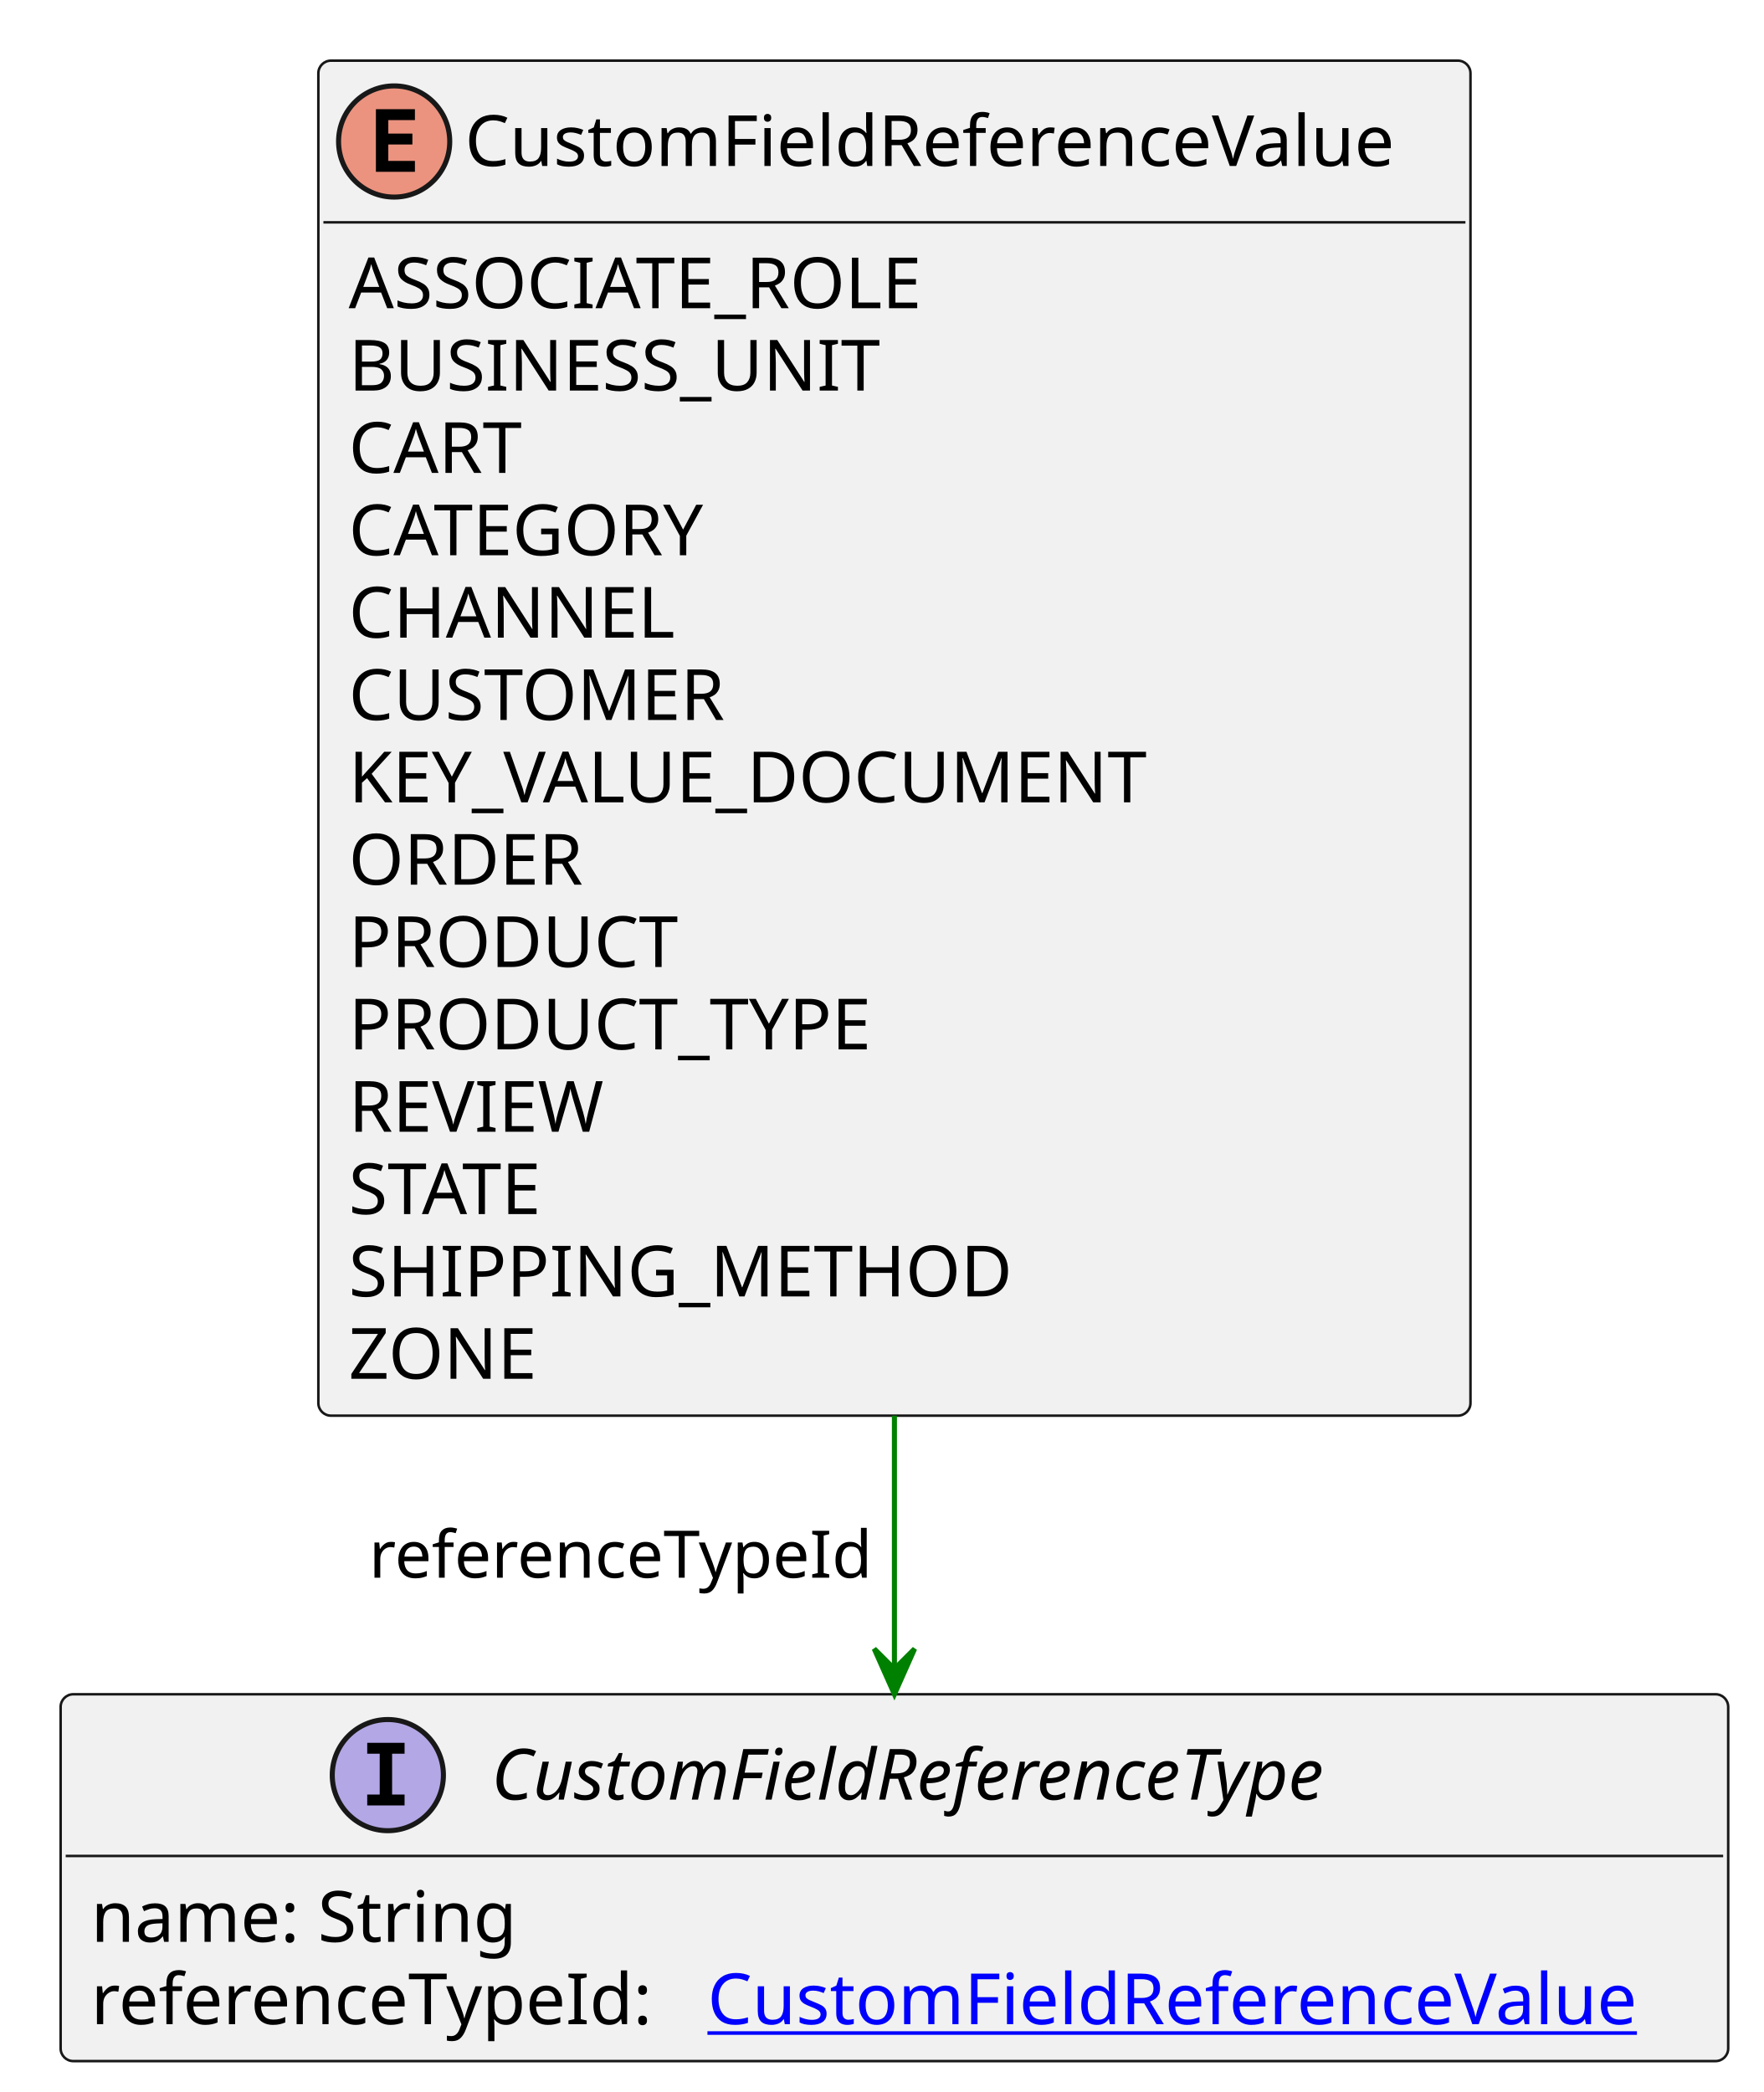
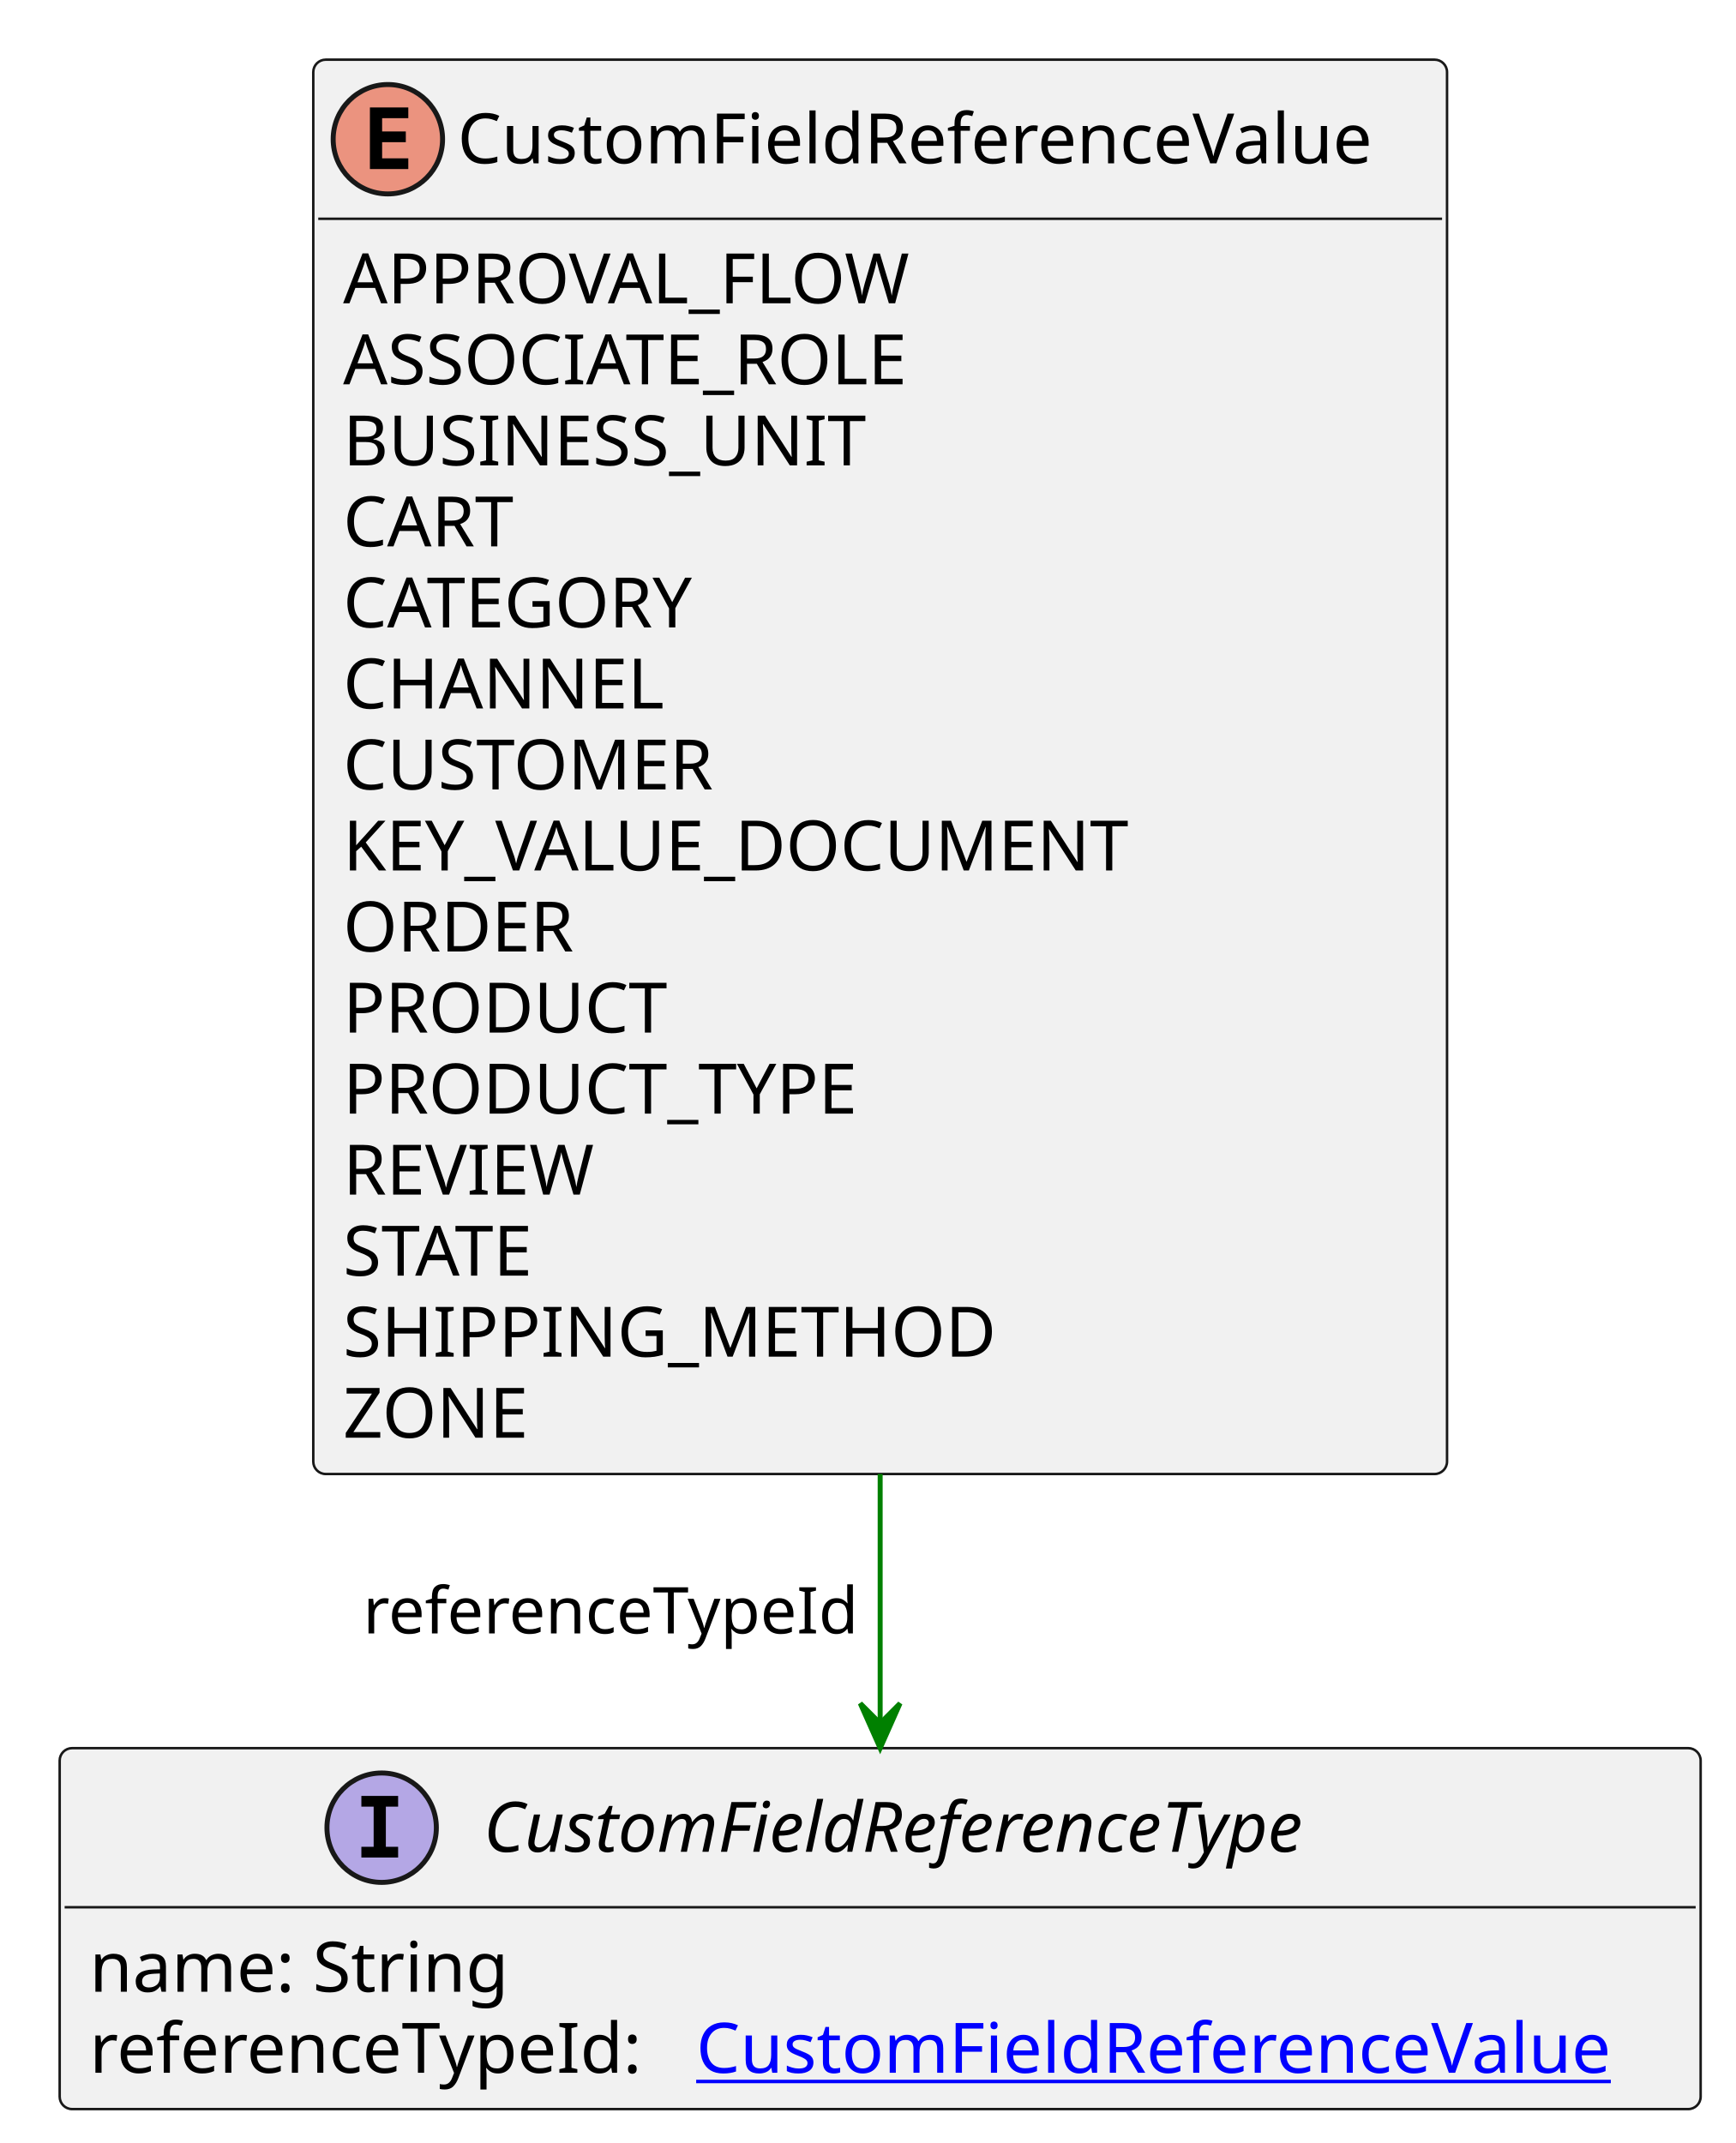
- <svg xmlns="http://www.w3.org/2000/svg" xmlns:xlink="http://www.w3.org/1999/xlink" contentStyleType="text/css" height="414px" preserveAspectRatio="none" style="width:349px;height:414px;background:#FFFFFF;" version="1.1" viewBox="0 0 349 414" width="349px" zoomAndPan="magnify">
+ <svg xmlns="http://www.w3.org/2000/svg" xmlns:xlink="http://www.w3.org/1999/xlink" contentStyleType="text/css" height="431px" preserveAspectRatio="none" style="width:349px;height:431px;background:#FFFFFF;" version="1.1" viewBox="0 0 349 431" width="349px" zoomAndPan="magnify">
  <defs />
  <g>
    <g id="elem_CustomFieldReferenceValue">
-       <rect codeLine="3" fill="#F1F1F1" height="268.156" id="CustomFieldReferenceValue" rx="2.5" ry="2.5" style="stroke:#181818;stroke-width:0.5;" width="228" x="63" y="12" />
+       <rect codeLine="3" fill="#F1F1F1" height="284.453" id="CustomFieldReferenceValue" rx="2.5" ry="2.5" style="stroke:#181818;stroke-width:0.5;" width="228" x="63" y="12" />
      <ellipse cx="78" cy="28" fill="#EB937F" rx="11" ry="11" style="stroke:#181818;stroke-width:1.0;" />
      <path d="M82.109,34 L74.391,34 L74.391,21.609 L82.109,21.609 L82.109,23.766 L76.844,23.766 L76.844,26.438 L81.609,26.438 L81.609,28.594 L76.844,28.594 L76.844,31.844 L82.109,31.844 L82.109,34 Z " fill="#000000" />
      <text fill="#000000" font-family="sans-serif" font-size="14" lengthAdjust="spacing" textLength="196" x="92" y="32.847">CustomFieldReferenceValue</text>
      <line style="stroke:#181818;stroke-width:0.5;" x1="64" x2="290" y1="44" y2="44" />
-       <text fill="#000000" font-family="sans-serif" font-size="14" lengthAdjust="spacing" textLength="122" x="69" y="60.995">ASSOCIATE_ROLE</text>
-       <text fill="#000000" font-family="sans-serif" font-size="14" lengthAdjust="spacing" textLength="108" x="69" y="77.292">BUSINESS_UNIT</text>
-       <text fill="#000000" font-family="sans-serif" font-size="14" lengthAdjust="spacing" textLength="38" x="69" y="93.589">CART</text>
-       <text fill="#000000" font-family="sans-serif" font-size="14" lengthAdjust="spacing" textLength="78" x="69" y="109.886">CATEGORY</text>
-       <text fill="#000000" font-family="sans-serif" font-size="14" lengthAdjust="spacing" textLength="65" x="69" y="126.183">CHANNEL</text>
-       <text fill="#000000" font-family="sans-serif" font-size="14" lengthAdjust="spacing" textLength="80" x="69" y="142.48">CUSTOMER</text>
-       <text fill="#000000" font-family="sans-serif" font-size="14" lengthAdjust="spacing" textLength="167" x="69" y="158.776">KEY_VALUE_DOCUMENT</text>
-       <text fill="#000000" font-family="sans-serif" font-size="14" lengthAdjust="spacing" textLength="51" x="69" y="175.073">ORDER</text>
-       <text fill="#000000" font-family="sans-serif" font-size="14" lengthAdjust="spacing" textLength="70" x="69" y="191.37">PRODUCT</text>
-       <text fill="#000000" font-family="sans-serif" font-size="14" lengthAdjust="spacing" textLength="113" x="69" y="207.667">PRODUCT_TYPE</text>
-       <text fill="#000000" font-family="sans-serif" font-size="14" lengthAdjust="spacing" textLength="53" x="69" y="223.964">REVIEW</text>
-       <text fill="#000000" font-family="sans-serif" font-size="14" lengthAdjust="spacing" textLength="45" x="69" y="240.261">STATE</text>
-       <text fill="#000000" font-family="sans-serif" font-size="14" lengthAdjust="spacing" textLength="133" x="69" y="256.558">SHIPPING_METHOD</text>
-       <text fill="#000000" font-family="sans-serif" font-size="14" lengthAdjust="spacing" textLength="40" x="69" y="272.854">ZONE</text>
+       <text fill="#000000" font-family="sans-serif" font-size="14" lengthAdjust="spacing" textLength="119" x="69" y="60.995">APPROVAL_FLOW</text>
+       <text fill="#000000" font-family="sans-serif" font-size="14" lengthAdjust="spacing" textLength="122" x="69" y="77.292">ASSOCIATE_ROLE</text>
+       <text fill="#000000" font-family="sans-serif" font-size="14" lengthAdjust="spacing" textLength="108" x="69" y="93.589">BUSINESS_UNIT</text>
+       <text fill="#000000" font-family="sans-serif" font-size="14" lengthAdjust="spacing" textLength="38" x="69" y="109.886">CART</text>
+       <text fill="#000000" font-family="sans-serif" font-size="14" lengthAdjust="spacing" textLength="78" x="69" y="126.183">CATEGORY</text>
+       <text fill="#000000" font-family="sans-serif" font-size="14" lengthAdjust="spacing" textLength="65" x="69" y="142.48">CHANNEL</text>
+       <text fill="#000000" font-family="sans-serif" font-size="14" lengthAdjust="spacing" textLength="80" x="69" y="158.776">CUSTOMER</text>
+       <text fill="#000000" font-family="sans-serif" font-size="14" lengthAdjust="spacing" textLength="167" x="69" y="175.073">KEY_VALUE_DOCUMENT</text>
+       <text fill="#000000" font-family="sans-serif" font-size="14" lengthAdjust="spacing" textLength="51" x="69" y="191.37">ORDER</text>
+       <text fill="#000000" font-family="sans-serif" font-size="14" lengthAdjust="spacing" textLength="70" x="69" y="207.667">PRODUCT</text>
+       <text fill="#000000" font-family="sans-serif" font-size="14" lengthAdjust="spacing" textLength="113" x="69" y="223.964">PRODUCT_TYPE</text>
+       <text fill="#000000" font-family="sans-serif" font-size="14" lengthAdjust="spacing" textLength="53" x="69" y="240.261">REVIEW</text>
+       <text fill="#000000" font-family="sans-serif" font-size="14" lengthAdjust="spacing" textLength="45" x="69" y="256.558">STATE</text>
+       <text fill="#000000" font-family="sans-serif" font-size="14" lengthAdjust="spacing" textLength="133" x="69" y="272.854">SHIPPING_METHOD</text>
+       <text fill="#000000" font-family="sans-serif" font-size="14" lengthAdjust="spacing" textLength="40" x="69" y="289.151">ZONE</text>
    </g>
    <a href="CustomFieldReferenceType.svg" target="_top" title="CustomFieldReferenceType.svg" xlink:actuate="onRequest" xlink:href="CustomFieldReferenceType.svg" xlink:show="new" xlink:title="CustomFieldReferenceType.svg" xlink:type="simple">
      <g id="elem_CustomFieldReferenceType">
-         <rect codeLine="19" fill="#F1F1F1" height="72.594" id="CustomFieldReferenceType" rx="2.5" ry="2.5" style="stroke:#181818;stroke-width:0.5;" width="330" x="12" y="335.289" />
-         <ellipse cx="76.75" cy="351.289" fill="#B4A7E5" rx="11" ry="11" style="stroke:#181818;stroke-width:1.0;" />
-         <path d="M72.672,347.055 L72.672,344.898 L80.062,344.898 L80.062,347.055 L77.594,347.055 L77.594,355.133 L80.062,355.133 L80.062,357.289 L72.672,357.289 L72.672,355.133 L75.141,355.133 L75.141,347.055 L72.672,347.055 Z " fill="#000000" />
-         <text fill="#000000" font-family="sans-serif" font-size="14" font-style="italic" lengthAdjust="spacing" textLength="192" x="97.25" y="356.136">CustomFieldReferenceType</text>
-         <line style="stroke:#181818;stroke-width:0.5;" x1="13" x2="341" y1="367.289" y2="367.289" />
-         <text fill="#000000" font-family="sans-serif" font-size="14" lengthAdjust="spacing" textLength="88" x="18" y="384.284">name: String</text>
-         <text fill="#000000" font-family="sans-serif" font-size="14" lengthAdjust="spacing" textLength="118" x="18" y="400.581">referenceTypeId:</text>
+         <rect codeLine="20" fill="#F1F1F1" height="72.594" id="CustomFieldReferenceType" rx="2.5" ry="2.5" style="stroke:#181818;stroke-width:0.5;" width="330" x="12" y="351.586" />
+         <ellipse cx="76.75" cy="367.586" fill="#B4A7E5" rx="11" ry="11" style="stroke:#181818;stroke-width:1.0;" />
+         <path d="M72.672,363.352 L72.672,361.195 L80.062,361.195 L80.062,363.352 L77.594,363.352 L77.594,371.43 L80.062,371.43 L80.062,373.586 L72.672,373.586 L72.672,371.43 L75.141,371.43 L75.141,363.352 L72.672,363.352 Z " fill="#000000" />
+         <text fill="#000000" font-family="sans-serif" font-size="14" font-style="italic" lengthAdjust="spacing" textLength="192" x="97.25" y="372.433">CustomFieldReferenceType</text>
+         <line style="stroke:#181818;stroke-width:0.5;" x1="13" x2="341" y1="383.586" y2="383.586" />
+         <text fill="#000000" font-family="sans-serif" font-size="14" lengthAdjust="spacing" textLength="88" x="18" y="400.581">name: String</text>
+         <text fill="#000000" font-family="sans-serif" font-size="14" lengthAdjust="spacing" textLength="118" x="18" y="416.878">referenceTypeId:</text>
        <a href="CustomFieldReferenceValue.svg" target="_top" title="CustomFieldReferenceValue.svg" xlink:actuate="onRequest" xlink:href="CustomFieldReferenceValue.svg" xlink:show="new" xlink:title="CustomFieldReferenceValue.svg" xlink:type="simple">
-           <text fill="#0000FF" font-family="sans-serif" font-size="14" lengthAdjust="spacing" text-decoration="underline" textLength="196" x="140" y="400.581">CustomFieldReferenceValue</text>
+           <text fill="#0000FF" font-family="sans-serif" font-size="14" lengthAdjust="spacing" text-decoration="underline" textLength="196" x="140" y="416.878">CustomFieldReferenceValue</text>
        </a>
      </g>
    </a>
-     <line style="stroke:#008000;stroke-width:1.0;" x1="177" x2="177" y1="280.156" y2="335.289" />
-     <polygon fill="#008000" points="177,335.289,181,326.289,177,330.289,173,326.289,177,335.289" style="stroke:#008000;stroke-width:1.0;" />
-     <text fill="#000000" font-family="sans-serif" font-size="13" lengthAdjust="spacing" textLength="102" x="73" y="312.223">referenceTypeId</text>
+     <line style="stroke:#008000;stroke-width:1.0;" x1="177" x2="177" y1="296.453" y2="351.586" />
+     <polygon fill="#008000" points="177,351.586,181,342.586,177,346.586,173,342.586,177,351.586" style="stroke:#008000;stroke-width:1.0;" />
+     <text fill="#000000" font-family="sans-serif" font-size="13" lengthAdjust="spacing" textLength="102" x="73" y="328.52">referenceTypeId</text>
  </g>
</svg>
